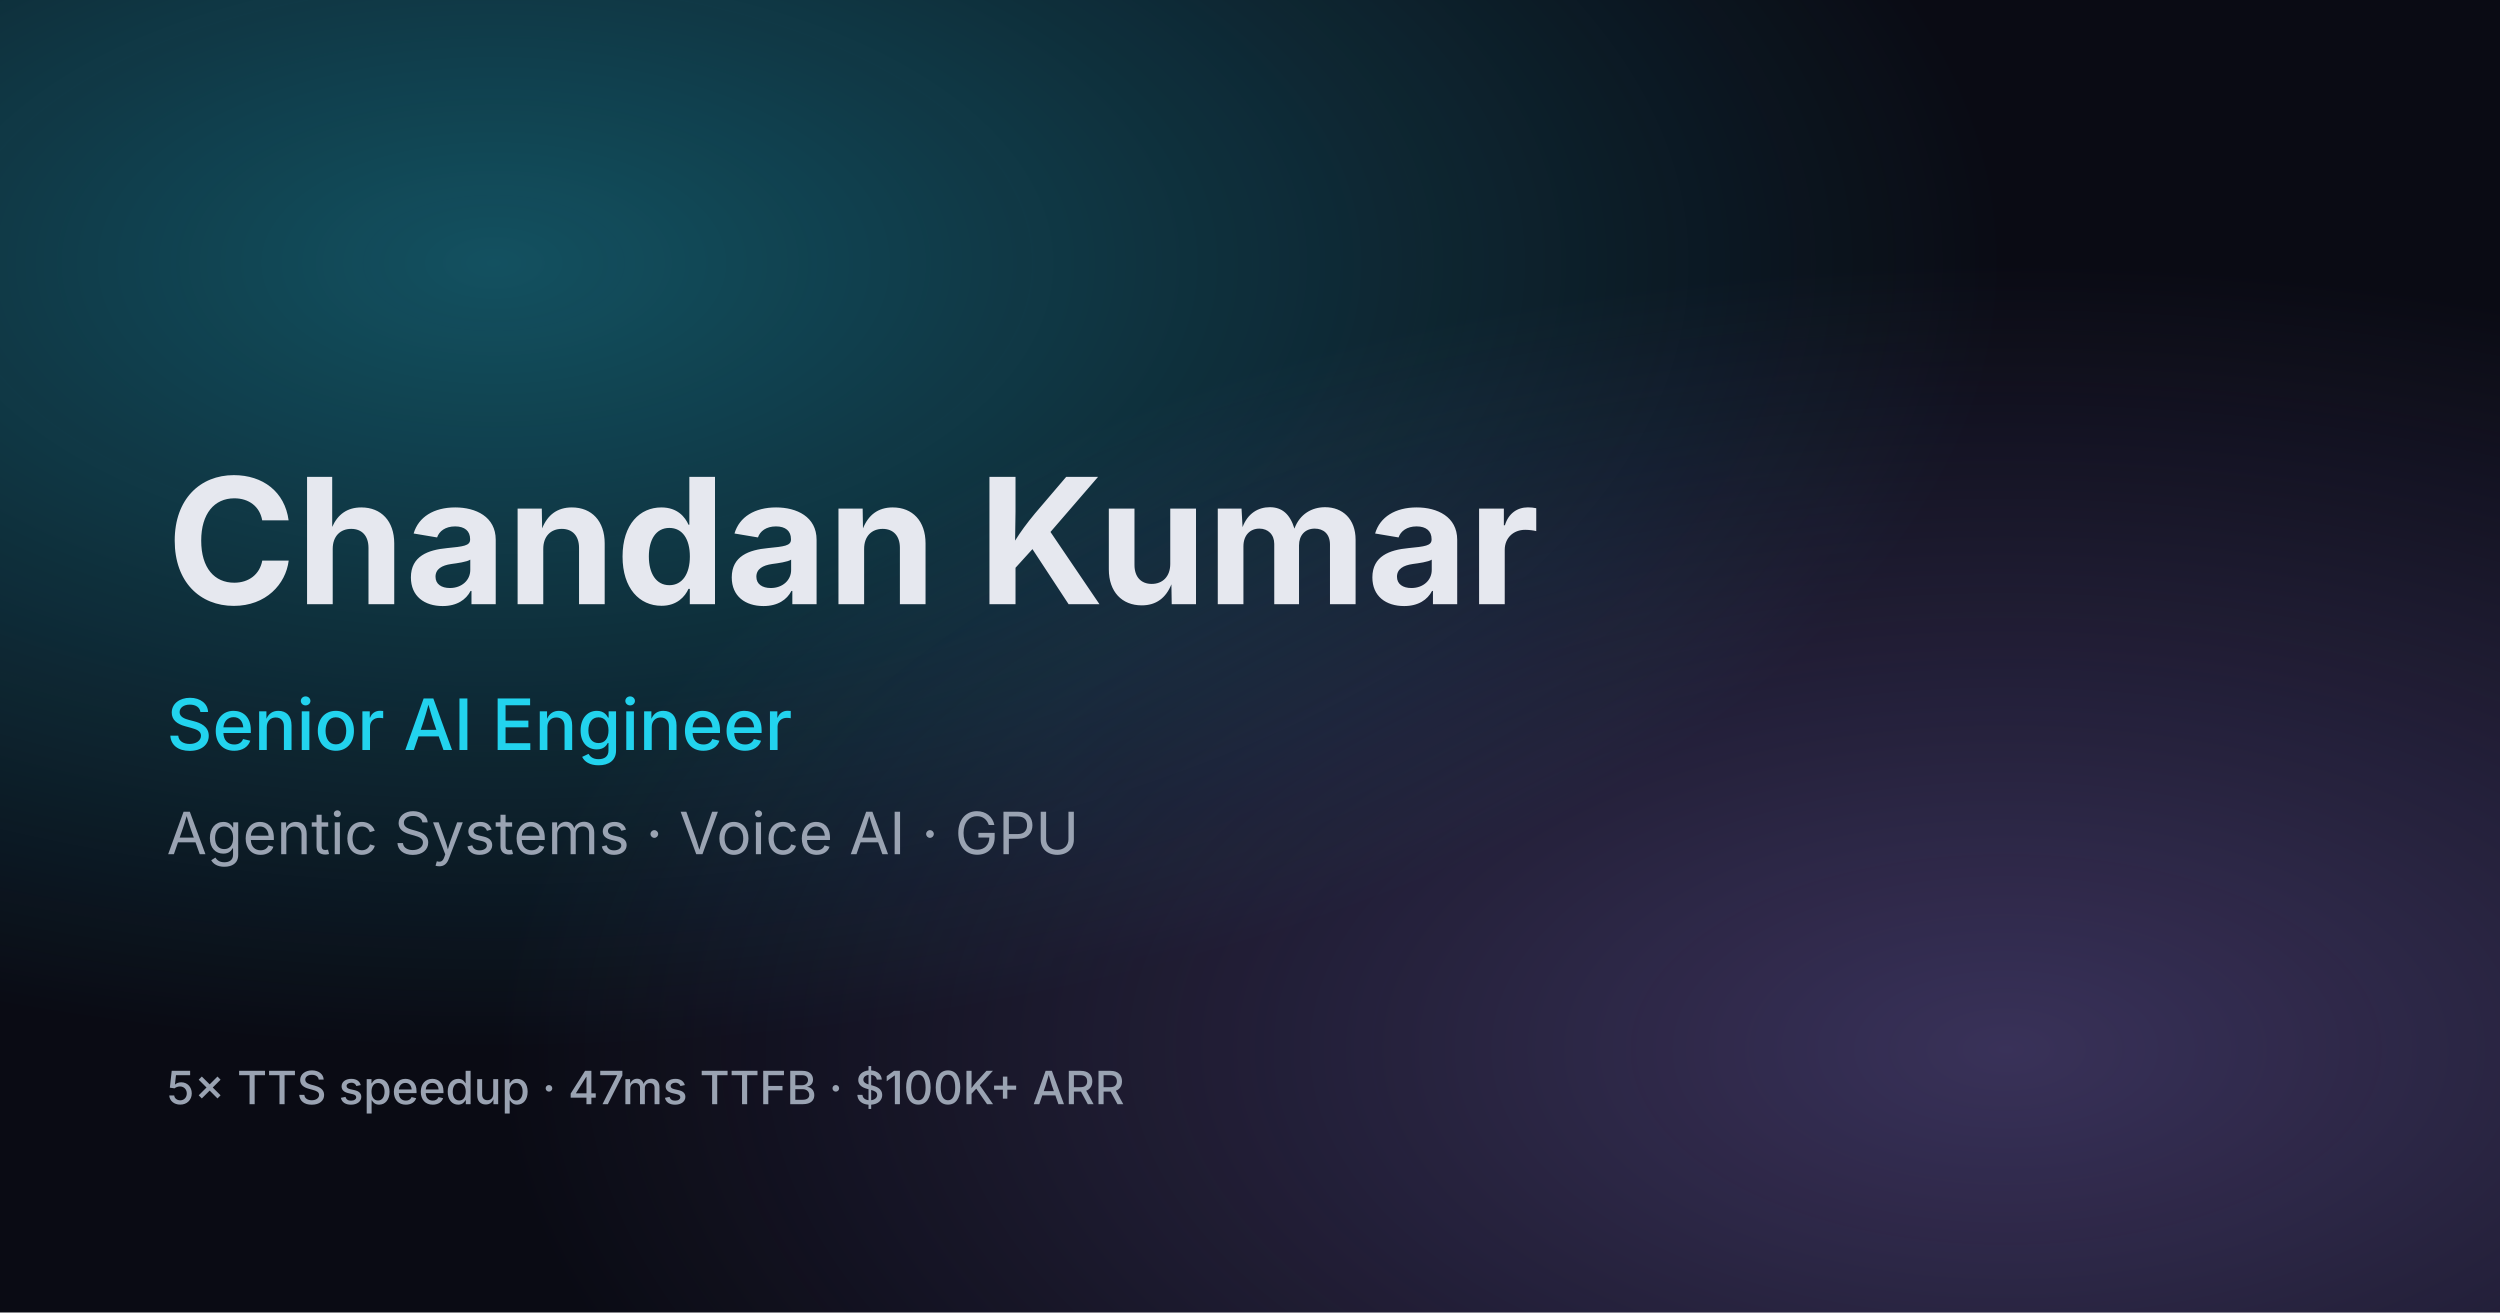
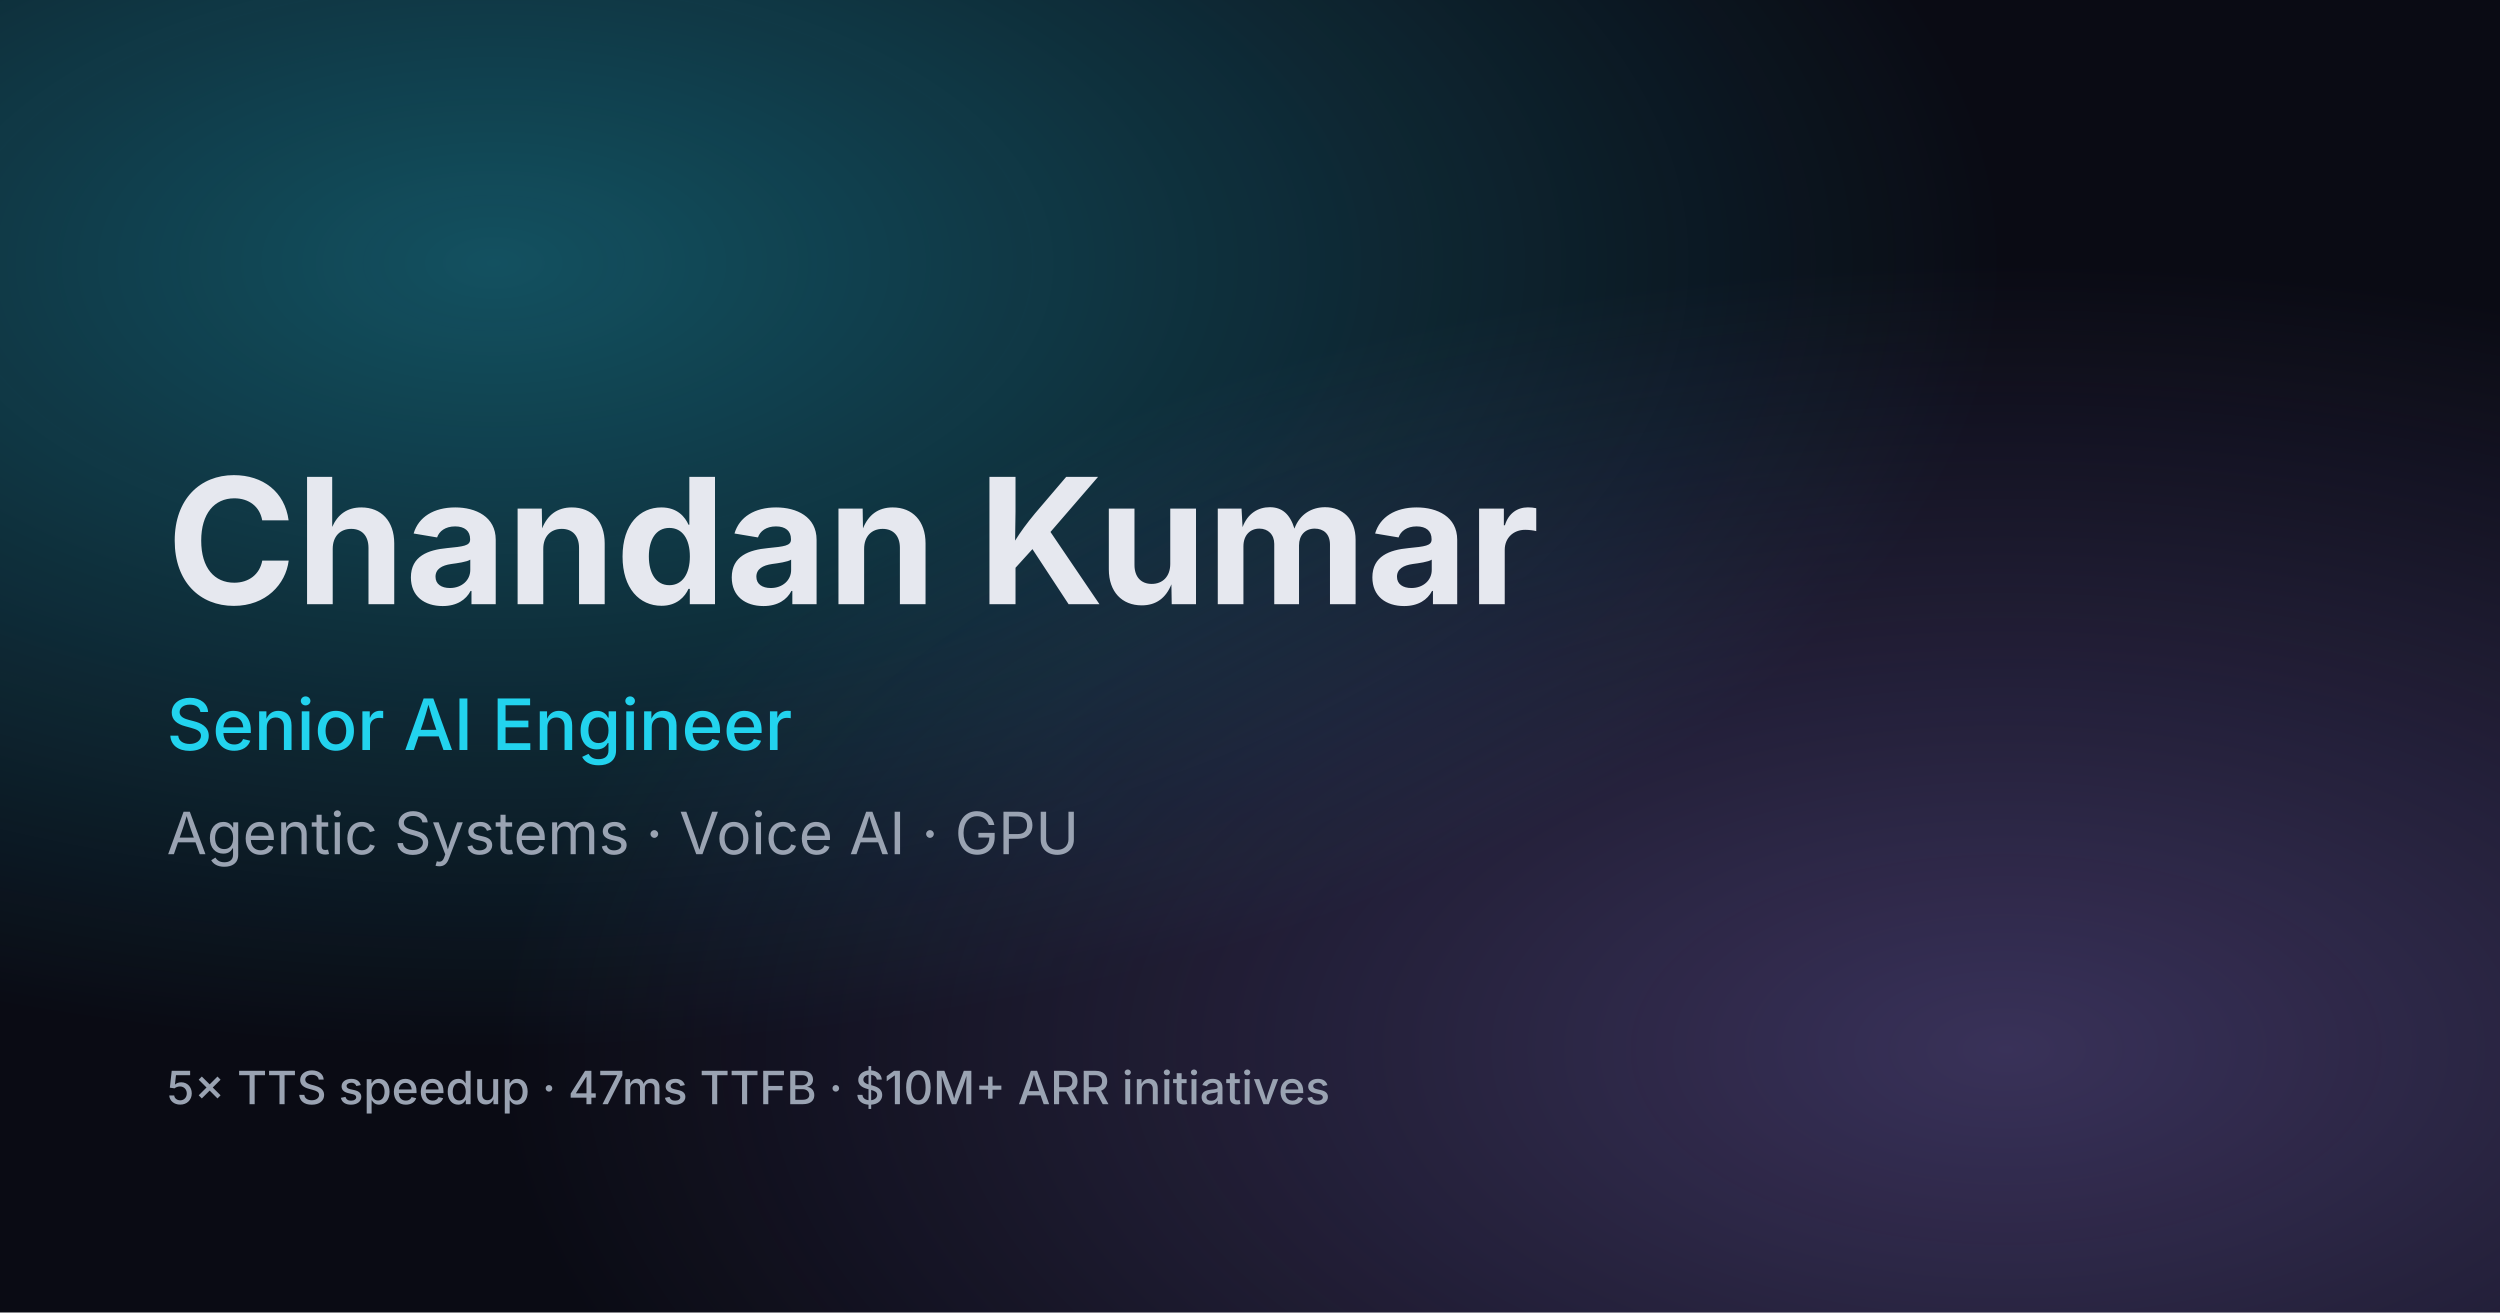
<svg xmlns="http://www.w3.org/2000/svg" viewBox="0 0 1200 630">
  <defs>
    <radialGradient id="g1" cx="20%" cy="20%" r="60%">
      <stop offset="0%" stop-color="#22d3ee" stop-opacity="0.35" />
      <stop offset="100%" stop-color="#22d3ee" stop-opacity="0" />
    </radialGradient>
    <radialGradient id="g2" cx="80%" cy="80%" r="60%">
      <stop offset="0%" stop-color="#a78bfa" stop-opacity="0.3" />
      <stop offset="100%" stop-color="#a78bfa" stop-opacity="0" />
    </radialGradient>
  </defs>
  <rect width="1200" height="630" fill="#0a0b14" />
  <rect width="1200" height="630" fill="url(#g1)" />
  <rect width="1200" height="630" fill="url(#g2)" />
  <text x="80" y="290" font-family="Inter, sans-serif" font-size="84" font-weight="700" fill="#e6e8ef">Chandan Kumar</text>
  <text x="80" y="360" font-family="Inter, sans-serif" font-size="34" font-weight="500" fill="#22d3ee">Senior AI Engineer</text>
  <text x="80" y="410" font-family="Inter, sans-serif" font-size="28" font-weight="400" fill="#9aa3b2">Agentic Systems · Voice AI · GPU</text>
-   <text x="80" y="530" font-family="Inter, sans-serif" font-size="22" font-weight="500" fill="#9aa3b2">5× TTS speedup · 47ms TTFB · $100K+ ARR</text>
+   <text x="80" y="530" font-family="Inter, sans-serif" font-size="22" font-weight="500" fill="#9aa3b2">5× TTS speedup · 47ms TTFB · $10M+ ARR initiatives</text>
</svg>
